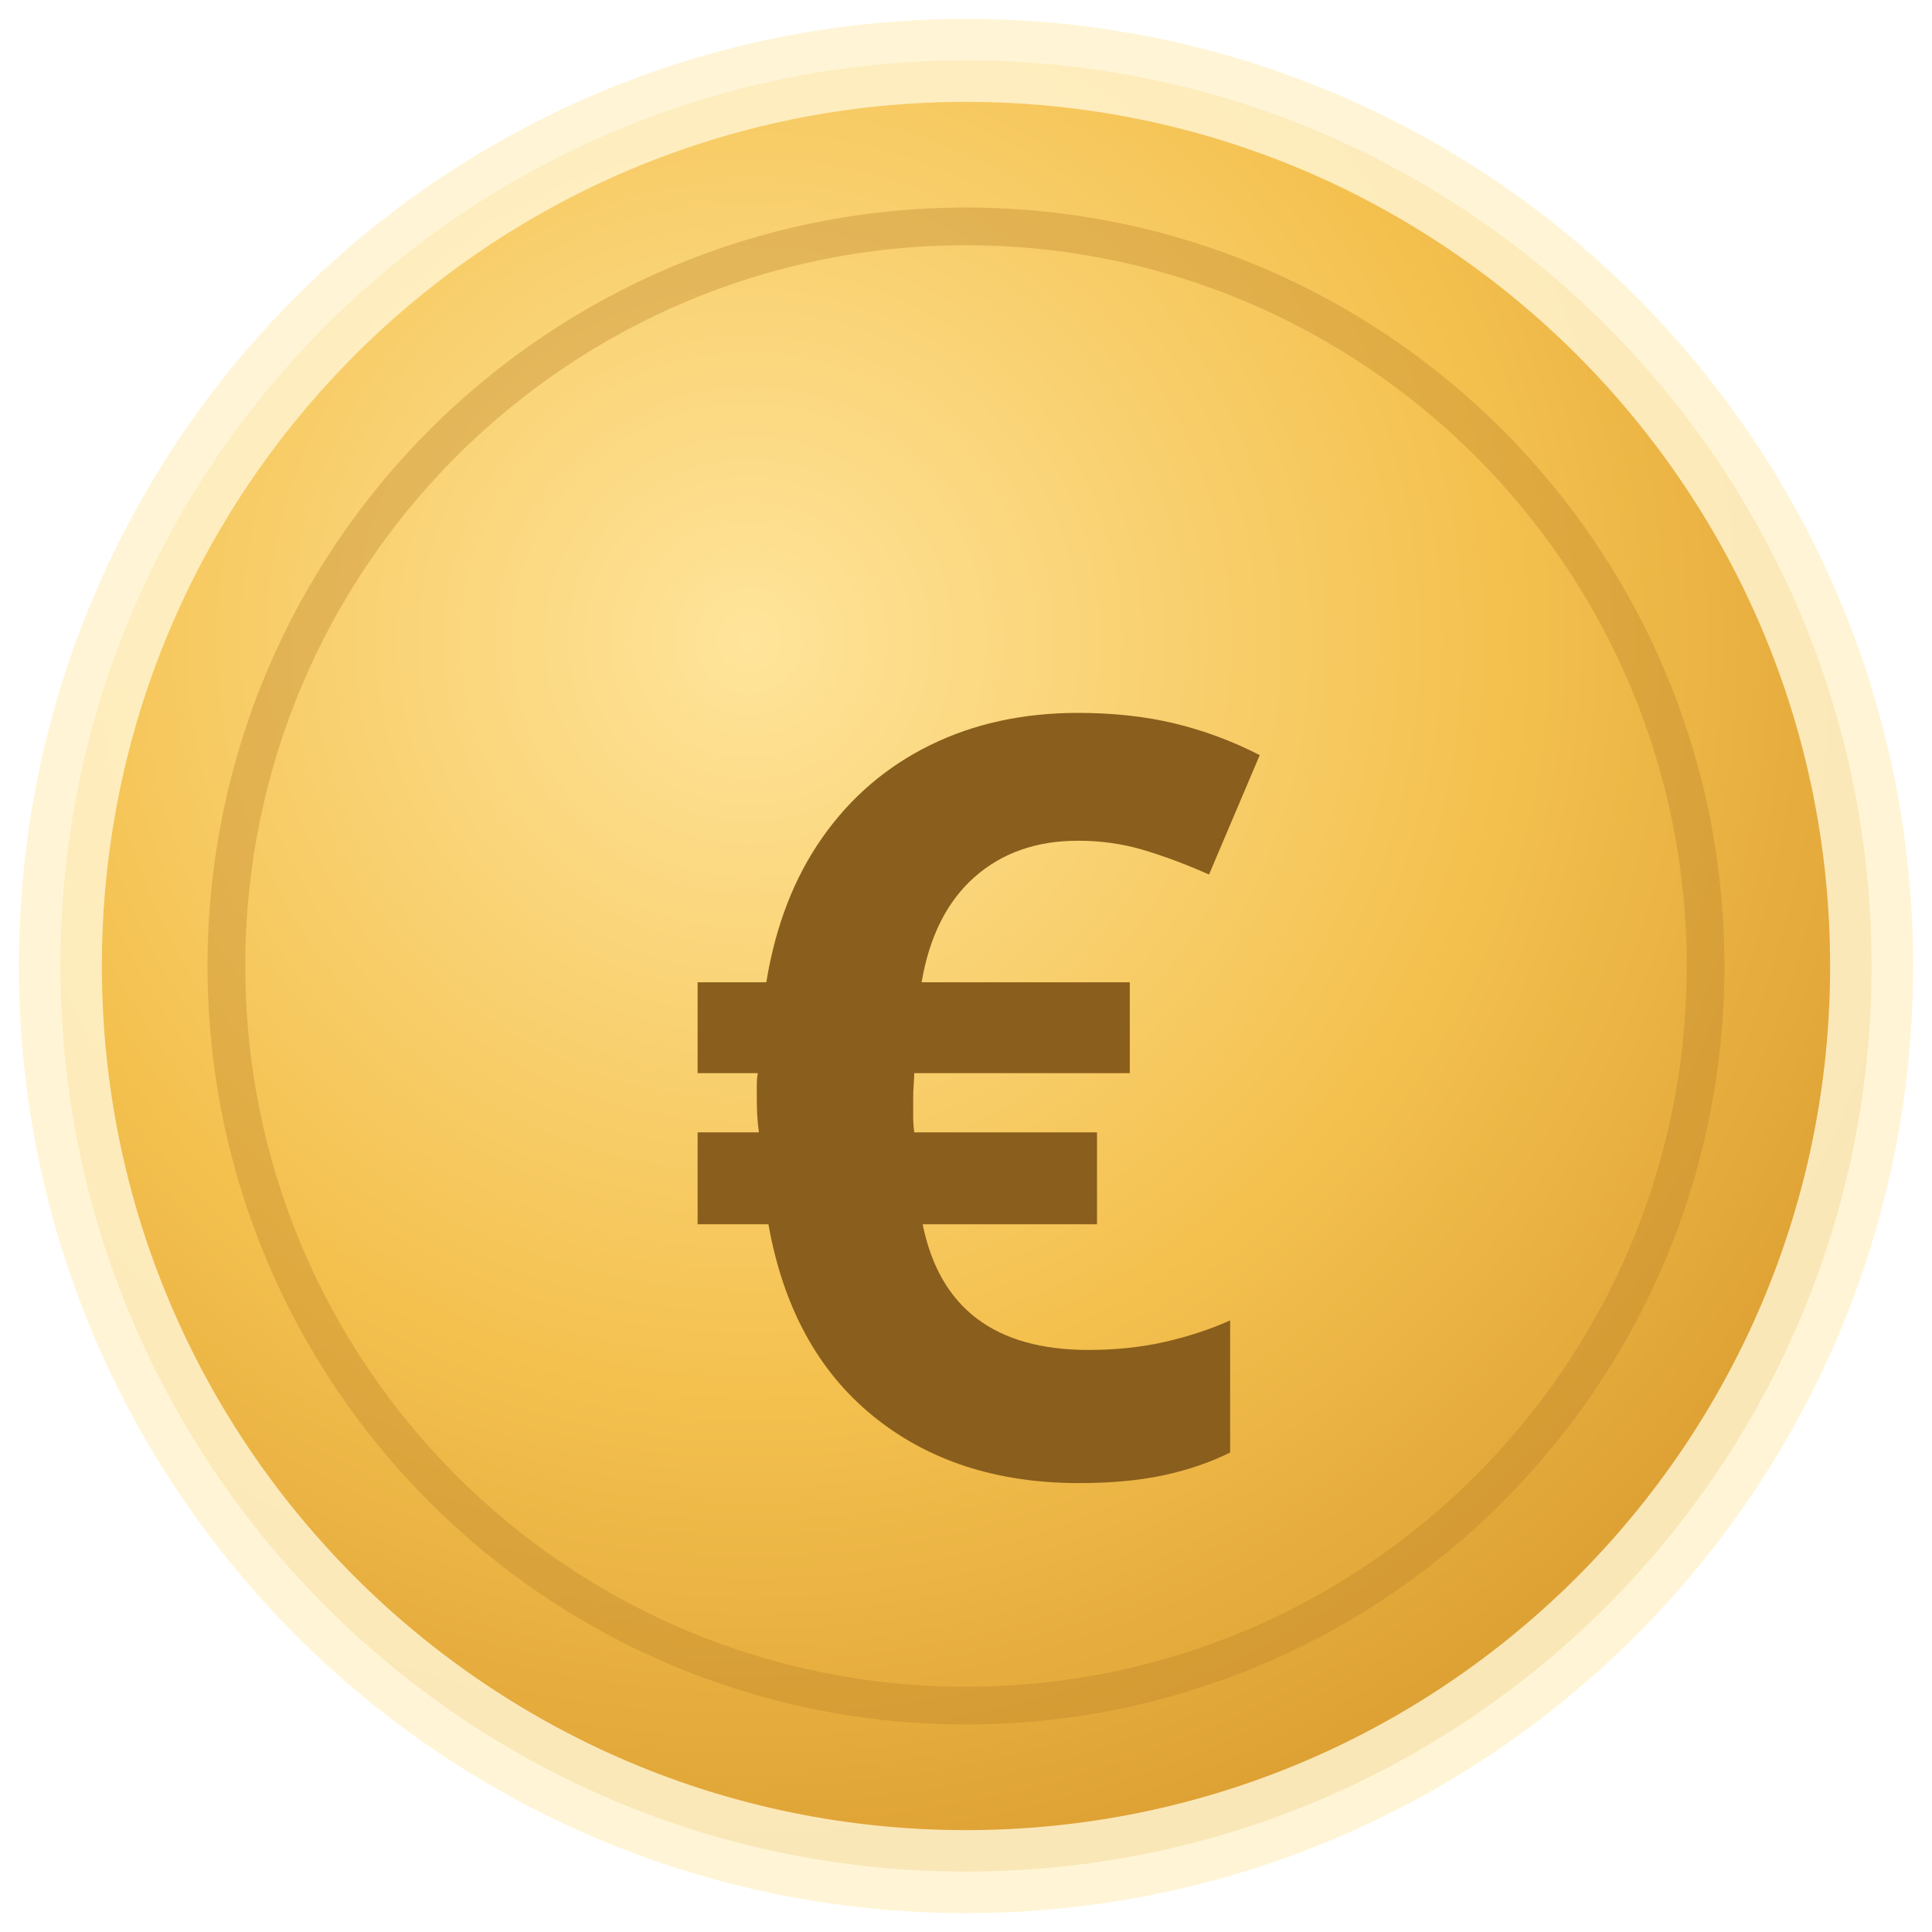
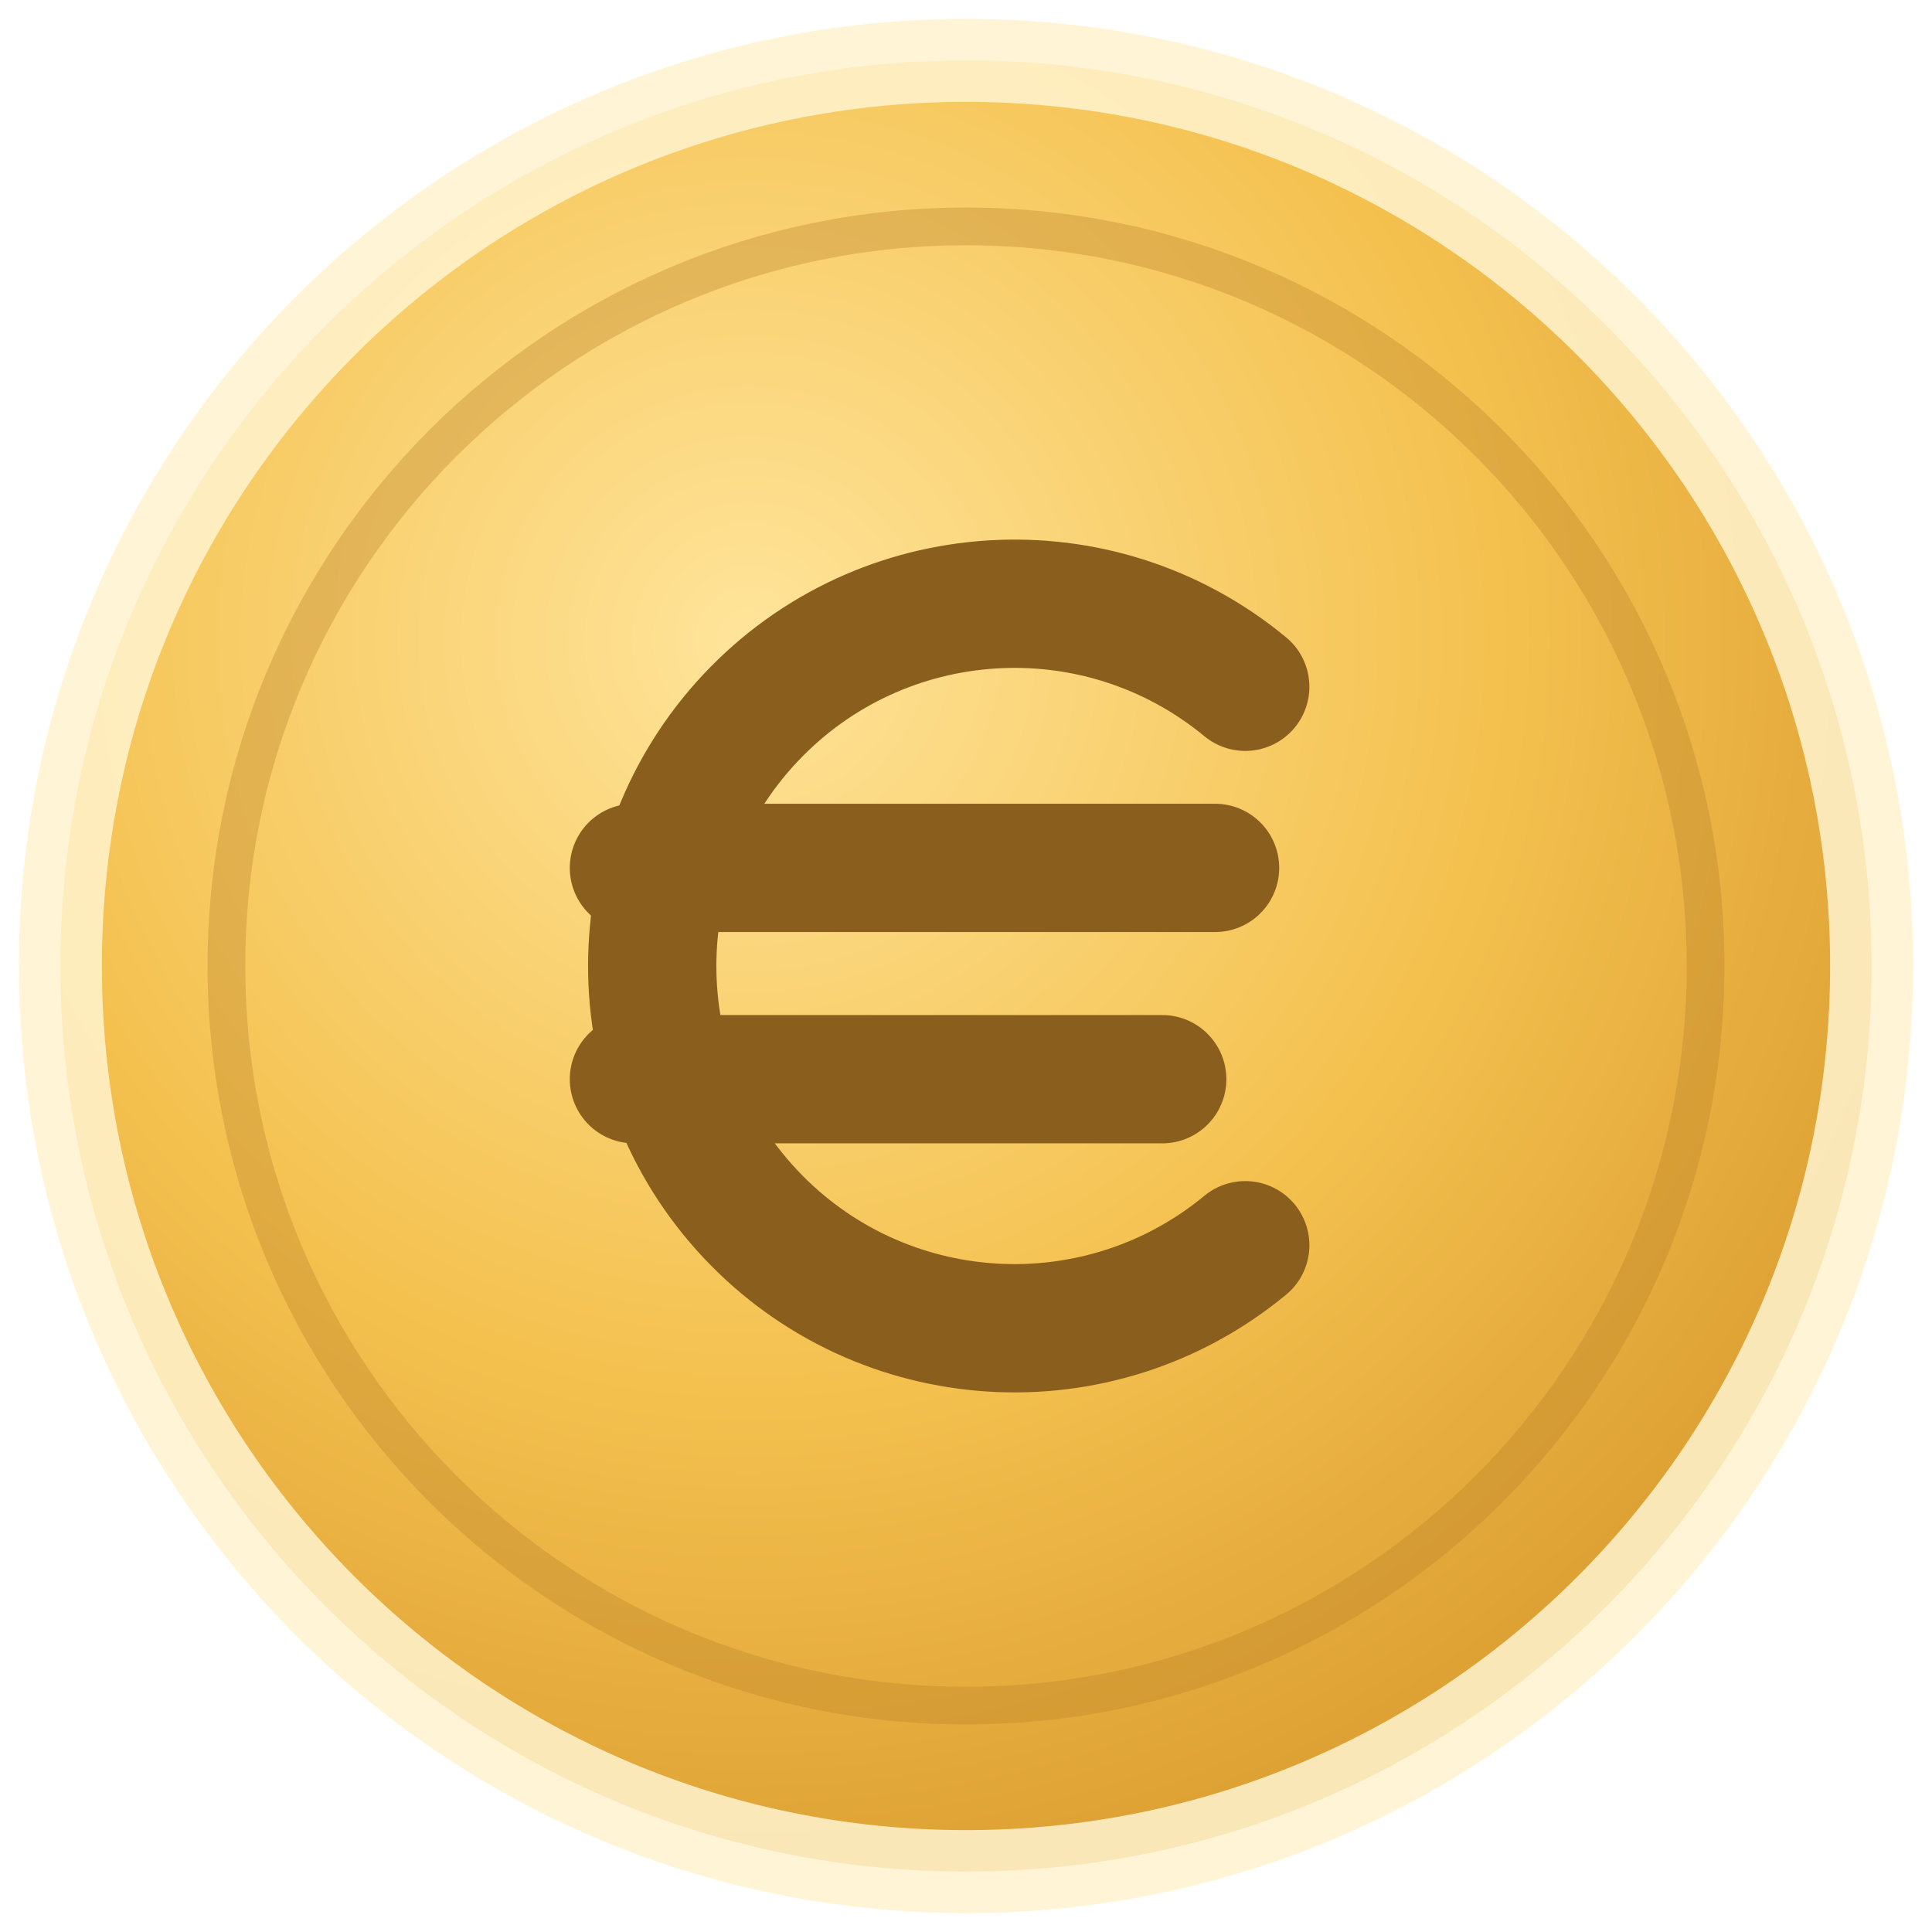
<svg xmlns="http://www.w3.org/2000/svg" viewBox="0 0 512 512" width="512" height="512">
  <defs>
    <radialGradient id="coin" cx="38%" cy="32%" r="75%">
      <stop offset="0" stop-color="#ffe49a" />
      <stop offset="55%" stop-color="#f4c14f" />
      <stop offset="100%" stop-color="#d99a2e" />
    </radialGradient>
  </defs>
  <circle cx="256" cy="256" r="240" fill="url(#coin)" />
  <circle cx="256" cy="256" r="240" fill="none" stroke="#fff3cf" stroke-opacity="0.85" stroke-width="22" />
  <circle cx="256" cy="256" r="196" fill="none" stroke="#b9812a" stroke-opacity="0.35" stroke-width="10" />
-   <text x="50%" y="55%" text-anchor="middle" dominant-baseline="central" font-family="'Bricolage Grotesque', system-ui, sans-serif" font-weight="800" font-size="280" fill="#8a5e1c">€</text>
+   <g fill="none" stroke="#8a5e1c" stroke-width="34" stroke-linecap="round">
+     <path d="M 330 182 A 96 96 0 1 0 330 330" />
+     <path d="M 168 230 H 322" />
+     <path d="M 168 286 H 308" />
+   </g>
</svg>
